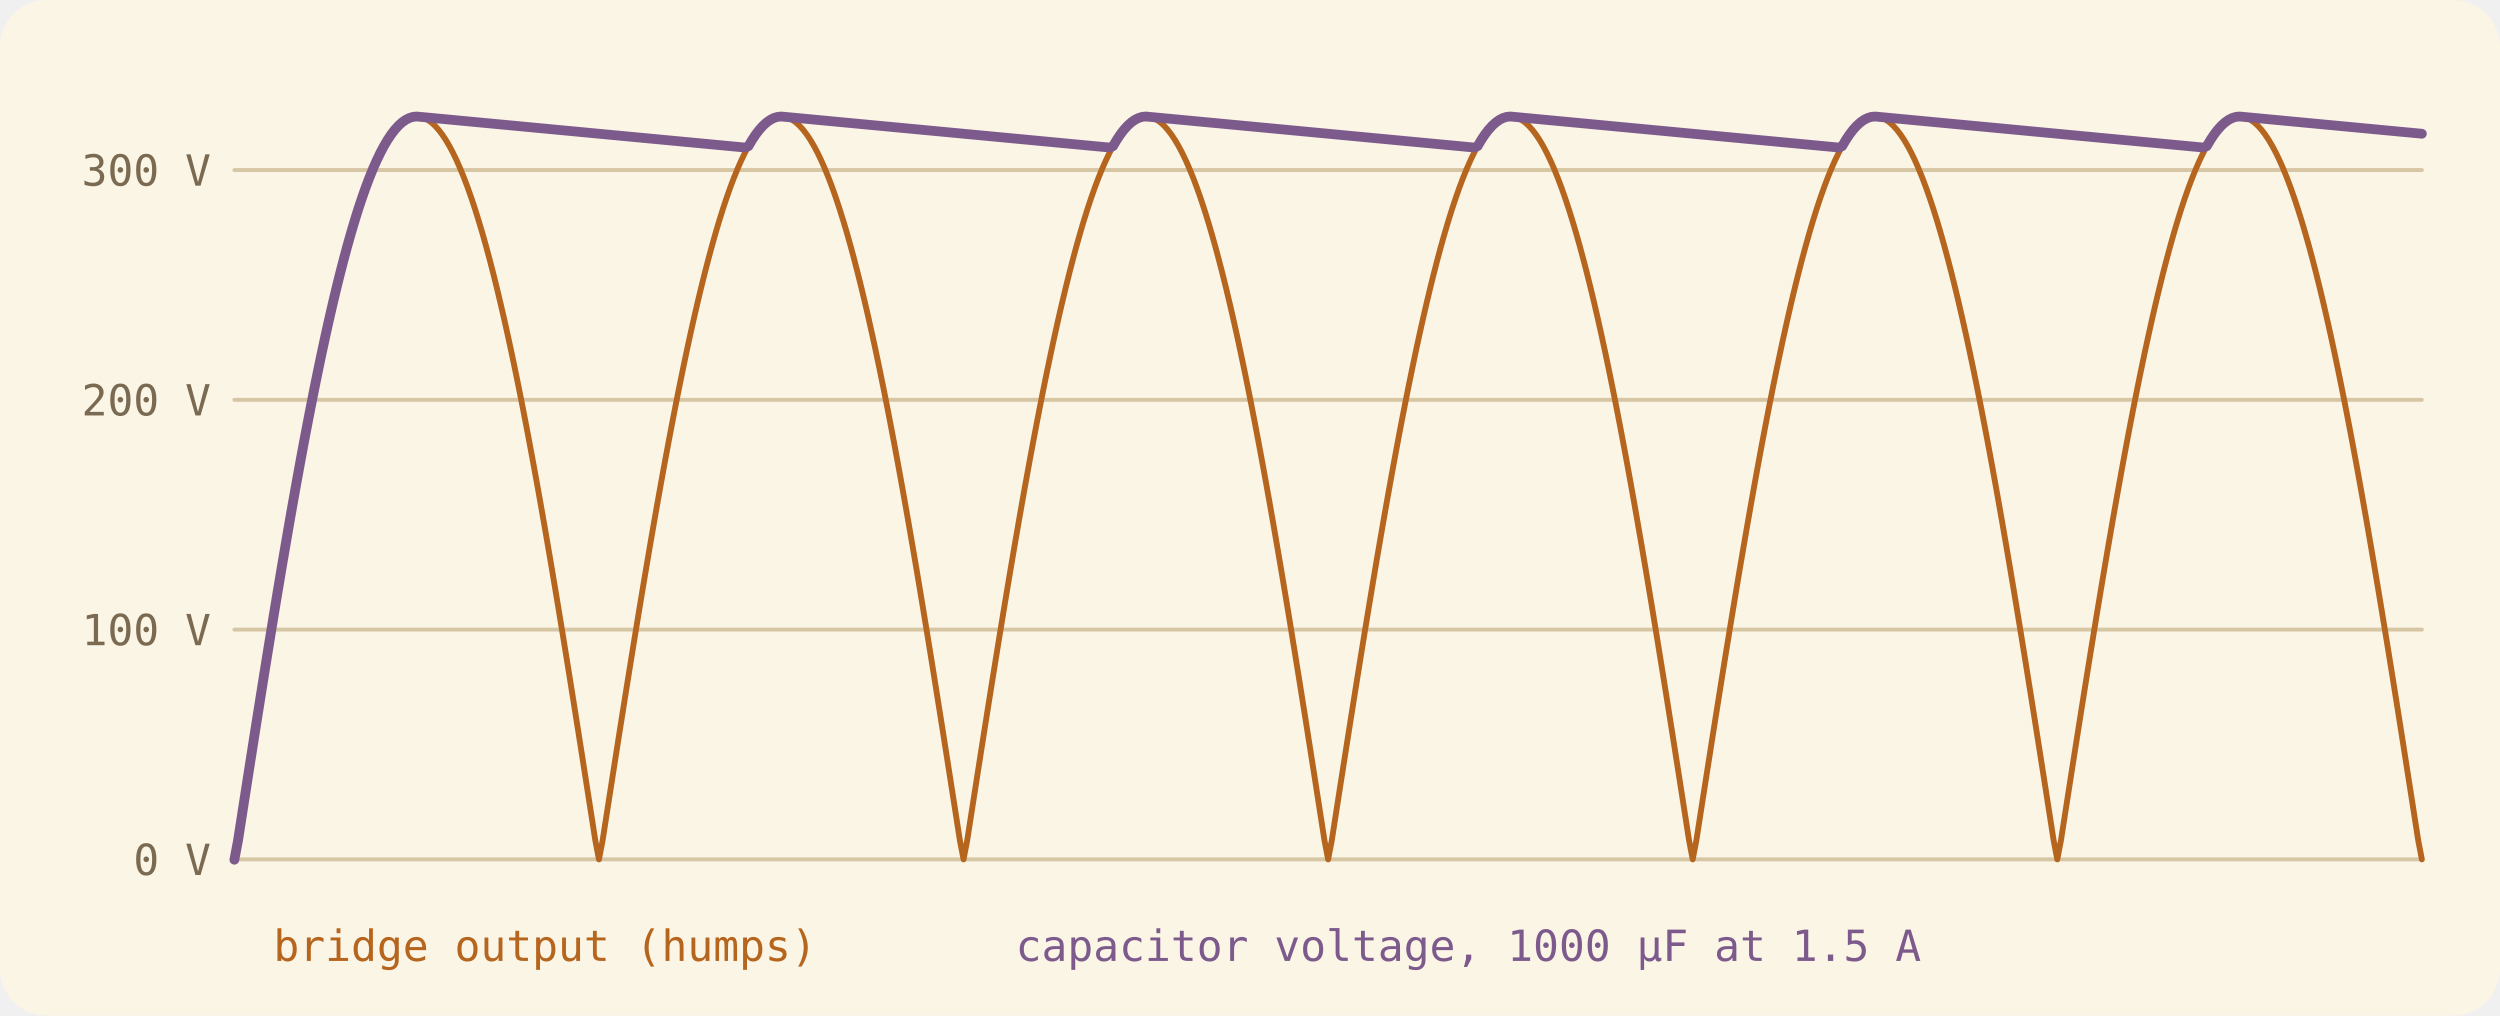
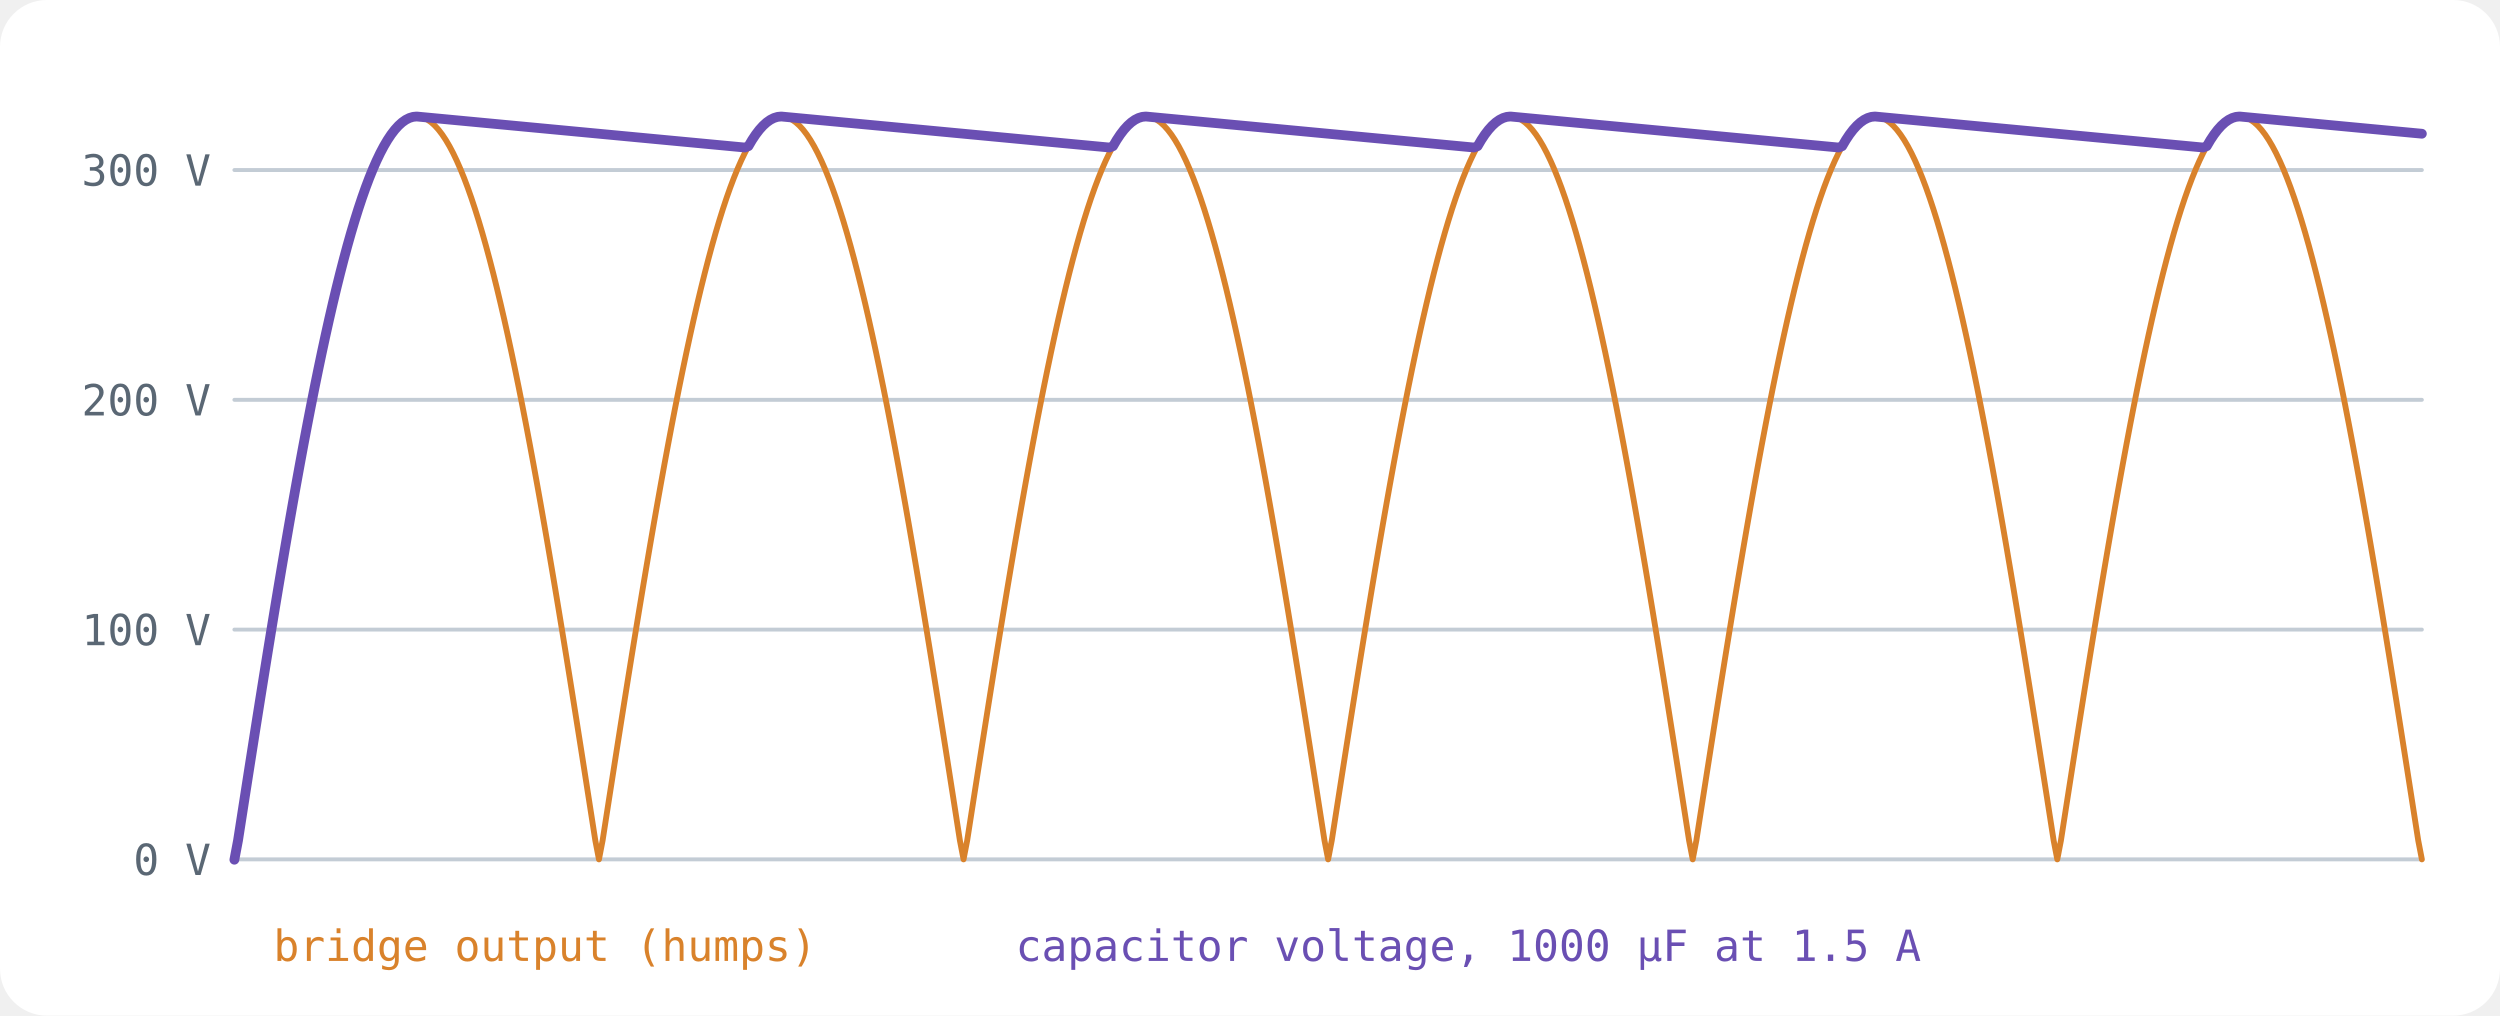
<svg xmlns="http://www.w3.org/2000/svg" viewBox="0 0 640 260" width="640" height="260">
-   <rect width="640" height="260" rx="12" fill="#fbf5e6" />
-   <polyline points="60,220.0 620,220.0" fill="none" stroke="#d6c6a4" stroke-width="1" stroke-linecap="round" stroke-linejoin="round" />
-   <text x="54" y="224.0" font-family="JetBrains Mono, monospace" font-size="11" font-weight="400" fill="#7a6a52" text-anchor="end">0 V</text>
-   <polyline points="60,161.176 620,161.176" fill="none" stroke="#d6c6a4" stroke-width="1" stroke-linecap="round" stroke-linejoin="round" />
-   <text x="54" y="165.176" font-family="JetBrains Mono, monospace" font-size="11" font-weight="400" fill="#7a6a52" text-anchor="end">100 V</text>
-   <polyline points="60,102.353 620,102.353" fill="none" stroke="#d6c6a4" stroke-width="1" stroke-linecap="round" stroke-linejoin="round" />
-   <text x="54" y="106.353" font-family="JetBrains Mono, monospace" font-size="11" font-weight="400" fill="#7a6a52" text-anchor="end">200 V</text>
-   <polyline points="60,43.529 620,43.529" fill="none" stroke="#d6c6a4" stroke-width="1" stroke-linecap="round" stroke-linejoin="round" />
-   <text x="54" y="47.529" font-family="JetBrains Mono, monospace" font-size="11" font-weight="400" fill="#7a6a52" text-anchor="end">300 V</text>
-   <polyline points="60.0,220.0 60.933,215.166 61.867,209.161 62.8,203.169 63.733,197.194 64.667,191.242 65.6,185.321 66.533,179.434 67.467,173.589 68.4,167.791 69.333,162.045 70.267,156.358 71.2,150.735 72.133,145.181 73.067,139.702 74.0,134.304 74.933,128.991 75.867,123.77 76.8,118.644 77.733,113.62 78.667,108.702 79.6,103.895 80.533,99.204 81.467,94.633 82.4,90.186 83.333,85.87 84.267,81.686 85.2,77.641 86.133,73.736 87.067,69.978 88.0,66.369 88.933,62.912 89.867,59.612 90.8,56.471 91.733,53.493 92.667,50.68 93.6,48.035 94.533,45.561 95.467,43.261 96.4,41.136 97.333,39.189 98.267,37.421 99.2,35.835 100.133,34.432 101.067,33.213 102.0,32.179 102.933,31.332 103.867,30.673 104.8,30.201 105.733,29.918 106.667,29.824 107.6,29.918 108.533,30.201 109.467,30.673 110.4,31.332 111.333,32.179 112.267,33.213 113.2,34.432 114.133,35.835 115.067,37.421 116.0,39.189 116.933,41.136 117.867,43.261 118.8,45.561 119.733,48.035 120.667,50.68 121.6,53.493 122.533,56.471 123.467,59.612 124.4,62.912 125.333,66.369 126.267,69.978 127.2,73.736 128.133,77.641 129.067,81.686 130.0,85.87 130.933,90.186 131.867,94.633 132.8,99.204 133.733,103.895 134.667,108.702 135.6,113.62 136.533,118.644 137.467,123.77 138.4,128.991 139.333,134.304 140.267,139.702 141.2,145.181 142.133,150.735 143.067,156.358 144.0,162.045 144.933,167.791 145.867,173.589 146.8,179.434 147.733,185.321 148.667,191.242 149.6,197.194 150.533,203.169 151.467,209.161 152.4,215.166 153.333,220.0 154.267,215.166 155.2,209.161 156.133,203.169 157.067,197.194 158.0,191.242 158.933,185.321 159.867,179.434 160.8,173.589 161.733,167.791 162.667,162.045 163.6,156.358 164.533,150.735 165.467,145.181 166.4,139.702 167.333,134.304 168.267,128.991 169.2,123.77 170.133,118.644 171.067,113.62 172.0,108.702 172.933,103.895 173.867,99.204 174.8,94.633 175.733,90.186 176.667,85.87 177.6,81.686 178.533,77.641 179.467,73.736 180.4,69.978 181.333,66.369 182.267,62.912 183.2,59.612 184.133,56.471 185.067,53.493 186.0,50.68 186.933,48.035 187.867,45.561 188.8,43.261 189.733,41.136 190.667,39.189 191.6,37.421 192.533,35.835 193.467,34.432 194.4,33.213 195.333,32.179 196.267,31.332 197.2,30.673 198.133,30.201 199.067,29.918 200.0,29.824 200.933,29.918 201.867,30.201 202.8,30.673 203.733,31.332 204.667,32.179 205.6,33.213 206.533,34.432 207.467,35.835 208.4,37.421 209.333,39.189 210.267,41.136 211.2,43.261 212.133,45.561 213.067,48.035 214.0,50.68 214.933,53.493 215.867,56.471 216.8,59.612 217.733,62.912 218.667,66.369 219.6,69.978 220.533,73.736 221.467,77.641 222.4,81.686 223.333,85.87 224.267,90.186 225.2,94.633 226.133,99.204 227.067,103.895 228.0,108.702 228.933,113.62 229.867,118.644 230.8,123.77 231.733,128.991 232.667,134.304 233.6,139.702 234.533,145.181 235.467,150.735 236.4,156.358 237.333,162.045 238.267,167.791 239.2,173.589 240.133,179.434 241.067,185.321 242.0,191.242 242.933,197.194 243.867,203.169 244.8,209.161 245.733,215.166 246.667,220.0 247.6,215.166 248.533,209.161 249.467,203.169 250.4,197.194 251.333,191.242 252.267,185.321 253.2,179.434 254.133,173.589 255.067,167.791 256.0,162.045 256.933,156.358 257.867,150.735 258.8,145.181 259.733,139.702 260.667,134.304 261.6,128.991 262.533,123.77 263.467,118.644 264.4,113.62 265.333,108.702 266.267,103.895 267.2,99.204 268.133,94.633 269.067,90.186 270.0,85.87 270.933,81.686 271.867,77.641 272.8,73.736 273.733,69.978 274.667,66.369 275.6,62.912 276.533,59.612 277.467,56.471 278.4,53.493 279.333,50.68 280.267,48.035 281.2,45.561 282.133,43.261 283.067,41.136 284.0,39.189 284.933,37.421 285.867,35.835 286.8,34.432 287.733,33.213 288.667,32.179 289.6,31.332 290.533,30.673 291.467,30.201 292.4,29.918 293.333,29.824 294.267,29.918 295.2,30.201 296.133,30.673 297.067,31.332 298.0,32.179 298.933,33.213 299.867,34.432 300.8,35.835 301.733,37.421 302.667,39.189 303.6,41.136 304.533,43.261 305.467,45.561 306.4,48.035 307.333,50.68 308.267,53.493 309.2,56.471 310.133,59.612 311.067,62.912 312.0,66.369 312.933,69.978 313.867,73.736 314.8,77.641 315.733,81.686 316.667,85.87 317.6,90.186 318.533,94.633 319.467,99.204 320.4,103.895 321.333,108.702 322.267,113.62 323.2,118.644 324.133,123.77 325.067,128.991 326.0,134.304 326.933,139.702 327.867,145.181 328.8,150.735 329.733,156.358 330.667,162.045 331.6,167.791 332.533,173.589 333.467,179.434 334.4,185.321 335.333,191.242 336.267,197.194 337.2,203.169 338.133,209.161 339.067,215.166 340.0,220.0 340.933,215.166 341.867,209.161 342.8,203.169 343.733,197.194 344.667,191.242 345.6,185.321 346.533,179.434 347.467,173.589 348.4,167.791 349.333,162.045 350.267,156.358 351.2,150.735 352.133,145.181 353.067,139.702 354.0,134.304 354.933,128.991 355.867,123.77 356.8,118.644 357.733,113.62 358.667,108.702 359.6,103.895 360.533,99.204 361.467,94.633 362.4,90.186 363.333,85.87 364.267,81.686 365.2,77.641 366.133,73.736 367.067,69.978 368.0,66.369 368.933,62.912 369.867,59.612 370.8,56.471 371.733,53.493 372.667,50.68 373.6,48.035 374.533,45.561 375.467,43.261 376.4,41.136 377.333,39.189 378.267,37.421 379.2,35.835 380.133,34.432 381.067,33.213 382.0,32.179 382.933,31.332 383.867,30.673 384.8,30.201 385.733,29.918 386.667,29.824 387.6,29.918 388.533,30.201 389.467,30.673 390.4,31.332 391.333,32.179 392.267,33.213 393.2,34.432 394.133,35.835 395.067,37.421 396.0,39.189 396.933,41.136 397.867,43.261 398.8,45.561 399.733,48.035 400.667,50.68 401.6,53.493 402.533,56.471 403.467,59.612 404.4,62.912 405.333,66.369 406.267,69.978 407.2,73.736 408.133,77.641 409.067,81.686 410.0,85.87 410.933,90.186 411.867,94.633 412.8,99.204 413.733,103.895 414.667,108.702 415.6,113.62 416.533,118.644 417.467,123.77 418.4,128.991 419.333,134.304 420.267,139.702 421.2,145.181 422.133,150.735 423.067,156.358 424.0,162.045 424.933,167.791 425.867,173.589 426.8,179.434 427.733,185.321 428.667,191.242 429.6,197.194 430.533,203.169 431.467,209.161 432.4,215.166 433.333,220.0 434.267,215.166 435.2,209.161 436.133,203.169 437.067,197.194 438.0,191.242 438.933,185.321 439.867,179.434 440.8,173.589 441.733,167.791 442.667,162.045 443.6,156.358 444.533,150.735 445.467,145.181 446.4,139.702 447.333,134.304 448.267,128.991 449.2,123.77 450.133,118.644 451.067,113.62 452.0,108.702 452.933,103.895 453.867,99.204 454.8,94.633 455.733,90.186 456.667,85.87 457.6,81.686 458.533,77.641 459.467,73.736 460.4,69.978 461.333,66.369 462.267,62.912 463.2,59.612 464.133,56.471 465.067,53.493 466.0,50.68 466.933,48.035 467.867,45.561 468.8,43.261 469.733,41.136 470.667,39.189 471.6,37.421 472.533,35.835 473.467,34.432 474.4,33.213 475.333,32.179 476.267,31.332 477.2,30.673 478.133,30.201 479.067,29.918 480.0,29.824 480.933,29.918 481.867,30.201 482.8,30.673 483.733,31.332 484.667,32.179 485.6,33.213 486.533,34.432 487.467,35.835 488.4,37.421 489.333,39.189 490.267,41.136 491.2,43.261 492.133,45.561 493.067,48.035 494.0,50.68 494.933,53.493 495.867,56.471 496.8,59.612 497.733,62.912 498.667,66.369 499.6,69.978 500.533,73.736 501.467,77.641 502.4,81.686 503.333,85.87 504.267,90.186 505.2,94.633 506.133,99.204 507.067,103.895 508.0,108.702 508.933,113.62 509.867,118.644 510.8,123.77 511.733,128.991 512.667,134.304 513.6,139.702 514.533,145.181 515.467,150.735 516.4,156.358 517.333,162.045 518.267,167.791 519.2,173.589 520.133,179.434 521.067,185.321 522.0,191.242 522.933,197.194 523.867,203.169 524.8,209.161 525.733,215.166 526.667,220.0 527.6,215.166 528.533,209.161 529.467,203.169 530.4,197.194 531.333,191.242 532.267,185.321 533.2,179.434 534.133,173.589 535.067,167.791 536.0,162.045 536.933,156.358 537.867,150.735 538.8,145.181 539.733,139.702 540.667,134.304 541.6,128.991 542.533,123.77 543.467,118.644 544.4,113.62 545.333,108.702 546.267,103.895 547.2,99.204 548.133,94.633 549.067,90.186 550.0,85.87 550.933,81.686 551.867,77.641 552.8,73.736 553.733,69.978 554.667,66.369 555.6,62.912 556.533,59.612 557.467,56.471 558.4,53.493 559.333,50.68 560.267,48.035 561.2,45.561 562.133,43.261 563.067,41.136 564.0,39.189 564.933,37.421 565.867,35.835 566.8,34.432 567.733,33.213 568.667,32.179 569.6,31.332 570.533,30.673 571.467,30.201 572.4,29.918 573.333,29.824 574.267,29.918 575.2,30.201 576.133,30.673 577.067,31.332 578.0,32.179 578.933,33.213 579.867,34.432 580.8,35.835 581.733,37.421 582.667,39.189 583.6,41.136 584.533,43.261 585.467,45.561 586.4,48.035 587.333,50.68 588.267,53.493 589.2,56.471 590.133,59.612 591.067,62.912 592.0,66.369 592.933,69.978 593.867,73.736 594.8,77.641 595.733,81.686 596.667,85.87 597.6,90.186 598.533,94.633 599.467,99.204 600.4,103.895 601.333,108.702 602.267,113.62 603.2,118.644 604.133,123.77 605.067,128.991 606.0,134.304 606.933,139.702 607.867,145.181 608.8,150.735 609.733,156.358 610.667,162.045 611.6,167.791 612.533,173.589 613.467,179.434 614.4,185.321 615.333,191.242 616.267,197.194 617.2,203.169 618.133,209.161 619.067,215.166 620.0,220.0" fill="none" stroke="#b5651d" stroke-width="1.5" stroke-linecap="round" stroke-linejoin="round" />
-   <polyline points="60.0,220.088 60.933,215.166 61.867,209.161 62.8,203.169 63.733,197.194 64.667,191.242 65.6,185.321 66.533,179.434 67.467,173.589 68.4,167.791 69.333,162.045 70.267,156.358 71.2,150.735 72.133,145.181 73.067,139.702 74.0,134.304 74.933,128.991 75.867,123.77 76.8,118.644 77.733,113.62 78.667,108.702 79.6,103.895 80.533,99.204 81.467,94.633 82.4,90.186 83.333,85.87 84.267,81.686 85.2,77.641 86.133,73.736 87.067,69.978 88.0,66.369 88.933,62.912 89.867,59.612 90.8,56.471 91.733,53.493 92.667,50.68 93.6,48.035 94.533,45.561 95.467,43.261 96.4,41.136 97.333,39.189 98.267,37.421 99.2,35.835 100.133,34.432 101.067,33.213 102.0,32.179 102.933,31.332 103.867,30.673 104.8,30.201 105.733,29.918 106.667,29.824 107.6,29.912 108.533,30 109.467,30.088 110.4,30.176 111.333,30.265 112.267,30.353 113.2,30.441 114.133,30.529 115.067,30.618 116.0,30.706 116.933,30.794 117.867,30.882 118.8,30.971 119.733,31.059 120.667,31.147 121.6,31.235 122.533,31.324 123.467,31.412 124.4,31.5 125.333,31.588 126.267,31.676 127.2,31.765 128.133,31.853 129.067,31.941 130.0,32.029 130.933,32.118 131.867,32.206 132.8,32.294 133.733,32.382 134.667,32.471 135.6,32.559 136.533,32.647 137.467,32.735 138.4,32.824 139.333,32.912 140.267,33 141.2,33.088 142.133,33.176 143.067,33.265 144.0,33.353 144.933,33.441 145.867,33.529 146.8,33.618 147.733,33.706 148.667,33.794 149.6,33.882 150.533,33.971 151.467,34.059 152.4,34.147 153.333,34.235 154.267,34.324 155.2,34.412 156.133,34.5 157.067,34.588 158.0,34.676 158.933,34.765 159.867,34.853 160.8,34.941 161.733,35.029 162.667,35.118 163.6,35.206 164.533,35.294 165.467,35.382 166.4,35.471 167.333,35.559 168.267,35.647 169.2,35.735 170.133,35.824 171.067,35.912 172.0,36 172.933,36.088 173.867,36.176 174.8,36.265 175.733,36.353 176.667,36.441 177.6,36.529 178.533,36.618 179.467,36.706 180.4,36.794 181.333,36.882 182.267,36.971 183.2,37.059 184.133,37.147 185.067,37.235 186.0,37.324 186.933,37.412 187.867,37.5 188.8,37.588 189.733,37.676 190.667,37.765 191.6,37.421 192.533,35.835 193.467,34.432 194.4,33.213 195.333,32.179 196.267,31.332 197.2,30.673 198.133,30.201 199.067,29.918 200.0,29.824 200.933,29.912 201.867,30 202.8,30.088 203.733,30.176 204.667,30.265 205.6,30.353 206.533,30.441 207.467,30.529 208.4,30.618 209.333,30.706 210.267,30.794 211.2,30.882 212.133,30.971 213.067,31.059 214.0,31.147 214.933,31.235 215.867,31.324 216.8,31.412 217.733,31.5 218.667,31.588 219.6,31.676 220.533,31.765 221.467,31.853 222.4,31.941 223.333,32.029 224.267,32.118 225.2,32.206 226.133,32.294 227.067,32.382 228.0,32.471 228.933,32.559 229.867,32.647 230.8,32.735 231.733,32.824 232.667,32.912 233.6,33 234.533,33.088 235.467,33.176 236.4,33.265 237.333,33.353 238.267,33.441 239.2,33.529 240.133,33.618 241.067,33.706 242.0,33.794 242.933,33.882 243.867,33.971 244.8,34.059 245.733,34.147 246.667,34.235 247.6,34.324 248.533,34.412 249.467,34.5 250.4,34.588 251.333,34.676 252.267,34.765 253.2,34.853 254.133,34.941 255.067,35.029 256.0,35.118 256.933,35.206 257.867,35.294 258.8,35.382 259.733,35.471 260.667,35.559 261.6,35.647 262.533,35.735 263.467,35.824 264.4,35.912 265.333,36 266.267,36.088 267.2,36.176 268.133,36.265 269.067,36.353 270.0,36.441 270.933,36.529 271.867,36.618 272.8,36.706 273.733,36.794 274.667,36.882 275.6,36.971 276.533,37.059 277.467,37.147 278.4,37.235 279.333,37.324 280.267,37.412 281.2,37.5 282.133,37.588 283.067,37.676 284.0,37.765 284.933,37.421 285.867,35.835 286.8,34.432 287.733,33.213 288.667,32.179 289.6,31.332 290.533,30.673 291.467,30.201 292.4,29.918 293.333,29.824 294.267,29.912 295.2,30 296.133,30.088 297.067,30.176 298.0,30.265 298.933,30.353 299.867,30.441 300.8,30.529 301.733,30.618 302.667,30.706 303.6,30.794 304.533,30.882 305.467,30.971 306.4,31.059 307.333,31.147 308.267,31.235 309.2,31.324 310.133,31.412 311.067,31.5 312.0,31.588 312.933,31.676 313.867,31.765 314.8,31.853 315.733,31.941 316.667,32.029 317.6,32.118 318.533,32.206 319.467,32.294 320.4,32.382 321.333,32.471 322.267,32.559 323.2,32.647 324.133,32.735 325.067,32.824 326.0,32.912 326.933,33 327.867,33.088 328.8,33.176 329.733,33.265 330.667,33.353 331.6,33.441 332.533,33.529 333.467,33.618 334.4,33.706 335.333,33.794 336.267,33.882 337.2,33.971 338.133,34.059 339.067,34.147 340.0,34.235 340.933,34.324 341.867,34.412 342.8,34.5 343.733,34.588 344.667,34.676 345.6,34.765 346.533,34.853 347.467,34.941 348.4,35.029 349.333,35.118 350.267,35.206 351.2,35.294 352.133,35.382 353.067,35.471 354.0,35.559 354.933,35.647 355.867,35.735 356.8,35.824 357.733,35.912 358.667,36 359.6,36.088 360.533,36.176 361.467,36.265 362.4,36.353 363.333,36.441 364.267,36.529 365.2,36.618 366.133,36.706 367.067,36.794 368.0,36.882 368.933,36.971 369.867,37.059 370.8,37.147 371.733,37.235 372.667,37.324 373.6,37.412 374.533,37.5 375.467,37.588 376.4,37.676 377.333,37.765 378.267,37.421 379.2,35.835 380.133,34.432 381.067,33.213 382.0,32.179 382.933,31.332 383.867,30.673 384.8,30.201 385.733,29.918 386.667,29.824 387.6,29.912 388.533,30 389.467,30.088 390.4,30.176 391.333,30.265 392.267,30.353 393.2,30.441 394.133,30.529 395.067,30.618 396.0,30.706 396.933,30.794 397.867,30.882 398.8,30.971 399.733,31.059 400.667,31.147 401.6,31.235 402.533,31.324 403.467,31.412 404.4,31.5 405.333,31.588 406.267,31.676 407.2,31.765 408.133,31.853 409.067,31.941 410.0,32.029 410.933,32.118 411.867,32.206 412.8,32.294 413.733,32.382 414.667,32.471 415.6,32.559 416.533,32.647 417.467,32.735 418.4,32.824 419.333,32.912 420.267,33 421.2,33.088 422.133,33.176 423.067,33.265 424.0,33.353 424.933,33.441 425.867,33.529 426.8,33.618 427.733,33.706 428.667,33.794 429.6,33.882 430.533,33.971 431.467,34.059 432.4,34.147 433.333,34.235 434.267,34.324 435.2,34.412 436.133,34.5 437.067,34.588 438.0,34.676 438.933,34.765 439.867,34.853 440.8,34.941 441.733,35.029 442.667,35.118 443.6,35.206 444.533,35.294 445.467,35.382 446.4,35.471 447.333,35.559 448.267,35.647 449.2,35.735 450.133,35.824 451.067,35.912 452.0,36 452.933,36.088 453.867,36.176 454.8,36.265 455.733,36.353 456.667,36.441 457.6,36.529 458.533,36.618 459.467,36.706 460.4,36.794 461.333,36.882 462.267,36.971 463.2,37.059 464.133,37.147 465.067,37.235 466.0,37.324 466.933,37.412 467.867,37.5 468.8,37.588 469.733,37.676 470.667,37.765 471.6,37.421 472.533,35.835 473.467,34.432 474.4,33.213 475.333,32.179 476.267,31.332 477.2,30.673 478.133,30.201 479.067,29.918 480.0,29.824 480.933,29.912 481.867,30 482.8,30.088 483.733,30.176 484.667,30.265 485.6,30.353 486.533,30.441 487.467,30.529 488.4,30.618 489.333,30.706 490.267,30.794 491.2,30.882 492.133,30.971 493.067,31.059 494.0,31.147 494.933,31.235 495.867,31.324 496.8,31.412 497.733,31.5 498.667,31.588 499.6,31.676 500.533,31.765 501.467,31.853 502.4,31.941 503.333,32.029 504.267,32.118 505.2,32.206 506.133,32.294 507.067,32.382 508.0,32.471 508.933,32.559 509.867,32.647 510.8,32.735 511.733,32.824 512.667,32.912 513.6,33 514.533,33.088 515.467,33.176 516.4,33.265 517.333,33.353 518.267,33.441 519.2,33.529 520.133,33.618 521.067,33.706 522.0,33.794 522.933,33.882 523.867,33.971 524.8,34.059 525.733,34.147 526.667,34.235 527.6,34.324 528.533,34.412 529.467,34.5 530.4,34.588 531.333,34.676 532.267,34.765 533.2,34.853 534.133,34.941 535.067,35.029 536.0,35.118 536.933,35.206 537.867,35.294 538.8,35.382 539.733,35.471 540.667,35.559 541.6,35.647 542.533,35.735 543.467,35.824 544.4,35.912 545.333,36 546.267,36.088 547.2,36.176 548.133,36.265 549.067,36.353 550.0,36.441 550.933,36.529 551.867,36.618 552.8,36.706 553.733,36.794 554.667,36.882 555.6,36.971 556.533,37.059 557.467,37.147 558.4,37.235 559.333,37.324 560.267,37.412 561.2,37.5 562.133,37.588 563.067,37.676 564.0,37.765 564.933,37.421 565.867,35.835 566.8,34.432 567.733,33.213 568.667,32.179 569.6,31.332 570.533,30.673 571.467,30.201 572.4,29.918 573.333,29.824 574.267,29.912 575.2,30 576.133,30.088 577.067,30.176 578.0,30.265 578.933,30.353 579.867,30.441 580.8,30.529 581.733,30.618 582.667,30.706 583.6,30.794 584.533,30.882 585.467,30.971 586.4,31.059 587.333,31.147 588.267,31.235 589.2,31.324 590.133,31.412 591.067,31.5 592.0,31.588 592.933,31.676 593.867,31.765 594.8,31.853 595.733,31.941 596.667,32.029 597.6,32.118 598.533,32.206 599.467,32.294 600.4,32.382 601.333,32.471 602.267,32.559 603.2,32.647 604.133,32.735 605.067,32.824 606.0,32.912 606.933,33 607.867,33.088 608.8,33.176 609.733,33.265 610.667,33.353 611.6,33.441 612.533,33.529 613.467,33.618 614.4,33.706 615.333,33.794 616.267,33.882 617.2,33.971 618.133,34.059 619.067,34.147 620.0,34.235" fill="none" stroke="#7d5a8c" stroke-width="2.5" stroke-linecap="round" stroke-linejoin="round" />
-   <text x="70" y="246" font-family="JetBrains Mono, monospace" font-size="11" font-weight="400" fill="#b5651d" text-anchor="start">bridge output (humps)</text>
-   <text x="260" y="246" font-family="JetBrains Mono, monospace" font-size="11" font-weight="400" fill="#7d5a8c" text-anchor="start">capacitor voltage, 1000 µF at 1.5 A</text>
+   <rect width="640" height="260" rx="12" fill="#ffffff" />
+   <polyline points="60,220.0 620,220.0" fill="none" stroke="#c3ccd5" stroke-width="1" stroke-linecap="round" stroke-linejoin="round" />
+   <text x="54" y="224.0" font-family="JetBrains Mono, monospace" font-size="11" font-weight="400" fill="#5a6774" text-anchor="end">0 V</text>
+   <polyline points="60,161.176 620,161.176" fill="none" stroke="#c3ccd5" stroke-width="1" stroke-linecap="round" stroke-linejoin="round" />
+   <text x="54" y="165.176" font-family="JetBrains Mono, monospace" font-size="11" font-weight="400" fill="#5a6774" text-anchor="end">100 V</text>
+   <polyline points="60,102.353 620,102.353" fill="none" stroke="#c3ccd5" stroke-width="1" stroke-linecap="round" stroke-linejoin="round" />
+   <text x="54" y="106.353" font-family="JetBrains Mono, monospace" font-size="11" font-weight="400" fill="#5a6774" text-anchor="end">200 V</text>
+   <polyline points="60,43.529 620,43.529" fill="none" stroke="#c3ccd5" stroke-width="1" stroke-linecap="round" stroke-linejoin="round" />
+   <text x="54" y="47.529" font-family="JetBrains Mono, monospace" font-size="11" font-weight="400" fill="#5a6774" text-anchor="end">300 V</text>
+   <polyline points="60.0,220.0 60.933,215.166 61.867,209.161 62.8,203.169 63.733,197.194 64.667,191.242 65.6,185.321 66.533,179.434 67.467,173.589 68.4,167.791 69.333,162.045 70.267,156.358 71.2,150.735 72.133,145.181 73.067,139.702 74.0,134.304 74.933,128.991 75.867,123.77 76.8,118.644 77.733,113.62 78.667,108.702 79.6,103.895 80.533,99.204 81.467,94.633 82.4,90.186 83.333,85.87 84.267,81.686 85.2,77.641 86.133,73.736 87.067,69.978 88.0,66.369 88.933,62.912 89.867,59.612 90.8,56.471 91.733,53.493 92.667,50.68 93.6,48.035 94.533,45.561 95.467,43.261 96.4,41.136 97.333,39.189 98.267,37.421 99.2,35.835 100.133,34.432 101.067,33.213 102.0,32.179 102.933,31.332 103.867,30.673 104.8,30.201 105.733,29.918 106.667,29.824 107.6,29.918 108.533,30.201 109.467,30.673 110.4,31.332 111.333,32.179 112.267,33.213 113.2,34.432 114.133,35.835 115.067,37.421 116.0,39.189 116.933,41.136 117.867,43.261 118.8,45.561 119.733,48.035 120.667,50.68 121.6,53.493 122.533,56.471 123.467,59.612 124.4,62.912 125.333,66.369 126.267,69.978 127.2,73.736 128.133,77.641 129.067,81.686 130.0,85.87 130.933,90.186 131.867,94.633 132.8,99.204 133.733,103.895 134.667,108.702 135.6,113.62 136.533,118.644 137.467,123.77 138.4,128.991 139.333,134.304 140.267,139.702 141.2,145.181 142.133,150.735 143.067,156.358 144.0,162.045 144.933,167.791 145.867,173.589 146.8,179.434 147.733,185.321 148.667,191.242 149.6,197.194 150.533,203.169 151.467,209.161 152.4,215.166 153.333,220.0 154.267,215.166 155.2,209.161 156.133,203.169 157.067,197.194 158.0,191.242 158.933,185.321 159.867,179.434 160.8,173.589 161.733,167.791 162.667,162.045 163.6,156.358 164.533,150.735 165.467,145.181 166.4,139.702 167.333,134.304 168.267,128.991 169.2,123.77 170.133,118.644 171.067,113.62 172.0,108.702 172.933,103.895 173.867,99.204 174.8,94.633 175.733,90.186 176.667,85.87 177.6,81.686 178.533,77.641 179.467,73.736 180.4,69.978 181.333,66.369 182.267,62.912 183.2,59.612 184.133,56.471 185.067,53.493 186.0,50.68 186.933,48.035 187.867,45.561 188.8,43.261 189.733,41.136 190.667,39.189 191.6,37.421 192.533,35.835 193.467,34.432 194.4,33.213 195.333,32.179 196.267,31.332 197.2,30.673 198.133,30.201 199.067,29.918 200.0,29.824 200.933,29.918 201.867,30.201 202.8,30.673 203.733,31.332 204.667,32.179 205.6,33.213 206.533,34.432 207.467,35.835 208.4,37.421 209.333,39.189 210.267,41.136 211.2,43.261 212.133,45.561 213.067,48.035 214.0,50.68 214.933,53.493 215.867,56.471 216.8,59.612 217.733,62.912 218.667,66.369 219.6,69.978 220.533,73.736 221.467,77.641 222.4,81.686 223.333,85.87 224.267,90.186 225.2,94.633 226.133,99.204 227.067,103.895 228.0,108.702 228.933,113.62 229.867,118.644 230.8,123.77 231.733,128.991 232.667,134.304 233.6,139.702 234.533,145.181 235.467,150.735 236.4,156.358 237.333,162.045 238.267,167.791 239.2,173.589 240.133,179.434 241.067,185.321 242.0,191.242 242.933,197.194 243.867,203.169 244.8,209.161 245.733,215.166 246.667,220.0 247.6,215.166 248.533,209.161 249.467,203.169 250.4,197.194 251.333,191.242 252.267,185.321 253.2,179.434 254.133,173.589 255.067,167.791 256.0,162.045 256.933,156.358 257.867,150.735 258.8,145.181 259.733,139.702 260.667,134.304 261.6,128.991 262.533,123.77 263.467,118.644 264.4,113.62 265.333,108.702 266.267,103.895 267.2,99.204 268.133,94.633 269.067,90.186 270.0,85.87 270.933,81.686 271.867,77.641 272.8,73.736 273.733,69.978 274.667,66.369 275.6,62.912 276.533,59.612 277.467,56.471 278.4,53.493 279.333,50.68 280.267,48.035 281.2,45.561 282.133,43.261 283.067,41.136 284.0,39.189 284.933,37.421 285.867,35.835 286.8,34.432 287.733,33.213 288.667,32.179 289.6,31.332 290.533,30.673 291.467,30.201 292.4,29.918 293.333,29.824 294.267,29.918 295.2,30.201 296.133,30.673 297.067,31.332 298.0,32.179 298.933,33.213 299.867,34.432 300.8,35.835 301.733,37.421 302.667,39.189 303.6,41.136 304.533,43.261 305.467,45.561 306.4,48.035 307.333,50.68 308.267,53.493 309.2,56.471 310.133,59.612 311.067,62.912 312.0,66.369 312.933,69.978 313.867,73.736 314.8,77.641 315.733,81.686 316.667,85.87 317.6,90.186 318.533,94.633 319.467,99.204 320.4,103.895 321.333,108.702 322.267,113.62 323.2,118.644 324.133,123.77 325.067,128.991 326.0,134.304 326.933,139.702 327.867,145.181 328.8,150.735 329.733,156.358 330.667,162.045 331.6,167.791 332.533,173.589 333.467,179.434 334.4,185.321 335.333,191.242 336.267,197.194 337.2,203.169 338.133,209.161 339.067,215.166 340.0,220.0 340.933,215.166 341.867,209.161 342.8,203.169 343.733,197.194 344.667,191.242 345.6,185.321 346.533,179.434 347.467,173.589 348.4,167.791 349.333,162.045 350.267,156.358 351.2,150.735 352.133,145.181 353.067,139.702 354.0,134.304 354.933,128.991 355.867,123.77 356.8,118.644 357.733,113.62 358.667,108.702 359.6,103.895 360.533,99.204 361.467,94.633 362.4,90.186 363.333,85.87 364.267,81.686 365.2,77.641 366.133,73.736 367.067,69.978 368.0,66.369 368.933,62.912 369.867,59.612 370.8,56.471 371.733,53.493 372.667,50.68 373.6,48.035 374.533,45.561 375.467,43.261 376.4,41.136 377.333,39.189 378.267,37.421 379.2,35.835 380.133,34.432 381.067,33.213 382.0,32.179 382.933,31.332 383.867,30.673 384.8,30.201 385.733,29.918 386.667,29.824 387.6,29.918 388.533,30.201 389.467,30.673 390.4,31.332 391.333,32.179 392.267,33.213 393.2,34.432 394.133,35.835 395.067,37.421 396.0,39.189 396.933,41.136 397.867,43.261 398.8,45.561 399.733,48.035 400.667,50.68 401.6,53.493 402.533,56.471 403.467,59.612 404.4,62.912 405.333,66.369 406.267,69.978 407.2,73.736 408.133,77.641 409.067,81.686 410.0,85.87 410.933,90.186 411.867,94.633 412.8,99.204 413.733,103.895 414.667,108.702 415.6,113.62 416.533,118.644 417.467,123.77 418.4,128.991 419.333,134.304 420.267,139.702 421.2,145.181 422.133,150.735 423.067,156.358 424.0,162.045 424.933,167.791 425.867,173.589 426.8,179.434 427.733,185.321 428.667,191.242 429.6,197.194 430.533,203.169 431.467,209.161 432.4,215.166 433.333,220.0 434.267,215.166 435.2,209.161 436.133,203.169 437.067,197.194 438.0,191.242 438.933,185.321 439.867,179.434 440.8,173.589 441.733,167.791 442.667,162.045 443.6,156.358 444.533,150.735 445.467,145.181 446.4,139.702 447.333,134.304 448.267,128.991 449.2,123.77 450.133,118.644 451.067,113.62 452.0,108.702 452.933,103.895 453.867,99.204 454.8,94.633 455.733,90.186 456.667,85.87 457.6,81.686 458.533,77.641 459.467,73.736 460.4,69.978 461.333,66.369 462.267,62.912 463.2,59.612 464.133,56.471 465.067,53.493 466.0,50.68 466.933,48.035 467.867,45.561 468.8,43.261 469.733,41.136 470.667,39.189 471.6,37.421 472.533,35.835 473.467,34.432 474.4,33.213 475.333,32.179 476.267,31.332 477.2,30.673 478.133,30.201 479.067,29.918 480.0,29.824 480.933,29.918 481.867,30.201 482.8,30.673 483.733,31.332 484.667,32.179 485.6,33.213 486.533,34.432 487.467,35.835 488.4,37.421 489.333,39.189 490.267,41.136 491.2,43.261 492.133,45.561 493.067,48.035 494.0,50.68 494.933,53.493 495.867,56.471 496.8,59.612 497.733,62.912 498.667,66.369 499.6,69.978 500.533,73.736 501.467,77.641 502.4,81.686 503.333,85.87 504.267,90.186 505.2,94.633 506.133,99.204 507.067,103.895 508.0,108.702 508.933,113.62 509.867,118.644 510.8,123.77 511.733,128.991 512.667,134.304 513.6,139.702 514.533,145.181 515.467,150.735 516.4,156.358 517.333,162.045 518.267,167.791 519.2,173.589 520.133,179.434 521.067,185.321 522.0,191.242 522.933,197.194 523.867,203.169 524.8,209.161 525.733,215.166 526.667,220.0 527.6,215.166 528.533,209.161 529.467,203.169 530.4,197.194 531.333,191.242 532.267,185.321 533.2,179.434 534.133,173.589 535.067,167.791 536.0,162.045 536.933,156.358 537.867,150.735 538.8,145.181 539.733,139.702 540.667,134.304 541.6,128.991 542.533,123.77 543.467,118.644 544.4,113.62 545.333,108.702 546.267,103.895 547.2,99.204 548.133,94.633 549.067,90.186 550.0,85.87 550.933,81.686 551.867,77.641 552.8,73.736 553.733,69.978 554.667,66.369 555.6,62.912 556.533,59.612 557.467,56.471 558.4,53.493 559.333,50.68 560.267,48.035 561.2,45.561 562.133,43.261 563.067,41.136 564.0,39.189 564.933,37.421 565.867,35.835 566.8,34.432 567.733,33.213 568.667,32.179 569.6,31.332 570.533,30.673 571.467,30.201 572.4,29.918 573.333,29.824 574.267,29.918 575.2,30.201 576.133,30.673 577.067,31.332 578.0,32.179 578.933,33.213 579.867,34.432 580.8,35.835 581.733,37.421 582.667,39.189 583.6,41.136 584.533,43.261 585.467,45.561 586.4,48.035 587.333,50.68 588.267,53.493 589.2,56.471 590.133,59.612 591.067,62.912 592.0,66.369 592.933,69.978 593.867,73.736 594.8,77.641 595.733,81.686 596.667,85.87 597.6,90.186 598.533,94.633 599.467,99.204 600.4,103.895 601.333,108.702 602.267,113.62 603.2,118.644 604.133,123.77 605.067,128.991 606.0,134.304 606.933,139.702 607.867,145.181 608.8,150.735 609.733,156.358 610.667,162.045 611.6,167.791 612.533,173.589 613.467,179.434 614.4,185.321 615.333,191.242 616.267,197.194 617.2,203.169 618.133,209.161 619.067,215.166 620.0,220.0" fill="none" stroke="#d9822b" stroke-width="1.5" stroke-linecap="round" stroke-linejoin="round" />
+   <polyline points="60.0,220.088 60.933,215.166 61.867,209.161 62.8,203.169 63.733,197.194 64.667,191.242 65.6,185.321 66.533,179.434 67.467,173.589 68.4,167.791 69.333,162.045 70.267,156.358 71.2,150.735 72.133,145.181 73.067,139.702 74.0,134.304 74.933,128.991 75.867,123.77 76.8,118.644 77.733,113.62 78.667,108.702 79.6,103.895 80.533,99.204 81.467,94.633 82.4,90.186 83.333,85.87 84.267,81.686 85.2,77.641 86.133,73.736 87.067,69.978 88.0,66.369 88.933,62.912 89.867,59.612 90.8,56.471 91.733,53.493 92.667,50.68 93.6,48.035 94.533,45.561 95.467,43.261 96.4,41.136 97.333,39.189 98.267,37.421 99.2,35.835 100.133,34.432 101.067,33.213 102.0,32.179 102.933,31.332 103.867,30.673 104.8,30.201 105.733,29.918 106.667,29.824 107.6,29.912 108.533,30 109.467,30.088 110.4,30.176 111.333,30.265 112.267,30.353 113.2,30.441 114.133,30.529 115.067,30.618 116.0,30.706 116.933,30.794 117.867,30.882 118.8,30.971 119.733,31.059 120.667,31.147 121.6,31.235 122.533,31.324 123.467,31.412 124.4,31.5 125.333,31.588 126.267,31.676 127.2,31.765 128.133,31.853 129.067,31.941 130.0,32.029 130.933,32.118 131.867,32.206 132.8,32.294 133.733,32.382 134.667,32.471 135.6,32.559 136.533,32.647 137.467,32.735 138.4,32.824 139.333,32.912 140.267,33 141.2,33.088 142.133,33.176 143.067,33.265 144.0,33.353 144.933,33.441 145.867,33.529 146.8,33.618 147.733,33.706 148.667,33.794 149.6,33.882 150.533,33.971 151.467,34.059 152.4,34.147 153.333,34.235 154.267,34.324 155.2,34.412 156.133,34.5 157.067,34.588 158.0,34.676 158.933,34.765 159.867,34.853 160.8,34.941 161.733,35.029 162.667,35.118 163.6,35.206 164.533,35.294 165.467,35.382 166.4,35.471 167.333,35.559 168.267,35.647 169.2,35.735 170.133,35.824 171.067,35.912 172.0,36 172.933,36.088 173.867,36.176 174.8,36.265 175.733,36.353 176.667,36.441 177.6,36.529 178.533,36.618 179.467,36.706 180.4,36.794 181.333,36.882 182.267,36.971 183.2,37.059 184.133,37.147 185.067,37.235 186.0,37.324 186.933,37.412 187.867,37.5 188.8,37.588 189.733,37.676 190.667,37.765 191.6,37.421 192.533,35.835 193.467,34.432 194.4,33.213 195.333,32.179 196.267,31.332 197.2,30.673 198.133,30.201 199.067,29.918 200.0,29.824 200.933,29.912 201.867,30 202.8,30.088 203.733,30.176 204.667,30.265 205.6,30.353 206.533,30.441 207.467,30.529 208.4,30.618 209.333,30.706 210.267,30.794 211.2,30.882 212.133,30.971 213.067,31.059 214.0,31.147 214.933,31.235 215.867,31.324 216.8,31.412 217.733,31.5 218.667,31.588 219.6,31.676 220.533,31.765 221.467,31.853 222.4,31.941 223.333,32.029 224.267,32.118 225.2,32.206 226.133,32.294 227.067,32.382 228.0,32.471 228.933,32.559 229.867,32.647 230.8,32.735 231.733,32.824 232.667,32.912 233.6,33 234.533,33.088 235.467,33.176 236.4,33.265 237.333,33.353 238.267,33.441 239.2,33.529 240.133,33.618 241.067,33.706 242.0,33.794 242.933,33.882 243.867,33.971 244.8,34.059 245.733,34.147 246.667,34.235 247.6,34.324 248.533,34.412 249.467,34.5 250.4,34.588 251.333,34.676 252.267,34.765 253.2,34.853 254.133,34.941 255.067,35.029 256.0,35.118 256.933,35.206 257.867,35.294 258.8,35.382 259.733,35.471 260.667,35.559 261.6,35.647 262.533,35.735 263.467,35.824 264.4,35.912 265.333,36 266.267,36.088 267.2,36.176 268.133,36.265 269.067,36.353 270.0,36.441 270.933,36.529 271.867,36.618 272.8,36.706 273.733,36.794 274.667,36.882 275.6,36.971 276.533,37.059 277.467,37.147 278.4,37.235 279.333,37.324 280.267,37.412 281.2,37.5 282.133,37.588 283.067,37.676 284.0,37.765 284.933,37.421 285.867,35.835 286.8,34.432 287.733,33.213 288.667,32.179 289.6,31.332 290.533,30.673 291.467,30.201 292.4,29.918 293.333,29.824 294.267,29.912 295.2,30 296.133,30.088 297.067,30.176 298.0,30.265 298.933,30.353 299.867,30.441 300.8,30.529 301.733,30.618 302.667,30.706 303.6,30.794 304.533,30.882 305.467,30.971 306.4,31.059 307.333,31.147 308.267,31.235 309.2,31.324 310.133,31.412 311.067,31.5 312.0,31.588 312.933,31.676 313.867,31.765 314.8,31.853 315.733,31.941 316.667,32.029 317.6,32.118 318.533,32.206 319.467,32.294 320.4,32.382 321.333,32.471 322.267,32.559 323.2,32.647 324.133,32.735 325.067,32.824 326.0,32.912 326.933,33 327.867,33.088 328.8,33.176 329.733,33.265 330.667,33.353 331.6,33.441 332.533,33.529 333.467,33.618 334.4,33.706 335.333,33.794 336.267,33.882 337.2,33.971 338.133,34.059 339.067,34.147 340.0,34.235 340.933,34.324 341.867,34.412 342.8,34.5 343.733,34.588 344.667,34.676 345.6,34.765 346.533,34.853 347.467,34.941 348.4,35.029 349.333,35.118 350.267,35.206 351.2,35.294 352.133,35.382 353.067,35.471 354.0,35.559 354.933,35.647 355.867,35.735 356.8,35.824 357.733,35.912 358.667,36 359.6,36.088 360.533,36.176 361.467,36.265 362.4,36.353 363.333,36.441 364.267,36.529 365.2,36.618 366.133,36.706 367.067,36.794 368.0,36.882 368.933,36.971 369.867,37.059 370.8,37.147 371.733,37.235 372.667,37.324 373.6,37.412 374.533,37.5 375.467,37.588 376.4,37.676 377.333,37.765 378.267,37.421 379.2,35.835 380.133,34.432 381.067,33.213 382.0,32.179 382.933,31.332 383.867,30.673 384.8,30.201 385.733,29.918 386.667,29.824 387.6,29.912 388.533,30 389.467,30.088 390.4,30.176 391.333,30.265 392.267,30.353 393.2,30.441 394.133,30.529 395.067,30.618 396.0,30.706 396.933,30.794 397.867,30.882 398.8,30.971 399.733,31.059 400.667,31.147 401.6,31.235 402.533,31.324 403.467,31.412 404.4,31.5 405.333,31.588 406.267,31.676 407.2,31.765 408.133,31.853 409.067,31.941 410.0,32.029 410.933,32.118 411.867,32.206 412.8,32.294 413.733,32.382 414.667,32.471 415.6,32.559 416.533,32.647 417.467,32.735 418.4,32.824 419.333,32.912 420.267,33 421.2,33.088 422.133,33.176 423.067,33.265 424.0,33.353 424.933,33.441 425.867,33.529 426.8,33.618 427.733,33.706 428.667,33.794 429.6,33.882 430.533,33.971 431.467,34.059 432.4,34.147 433.333,34.235 434.267,34.324 435.2,34.412 436.133,34.5 437.067,34.588 438.0,34.676 438.933,34.765 439.867,34.853 440.8,34.941 441.733,35.029 442.667,35.118 443.6,35.206 444.533,35.294 445.467,35.382 446.4,35.471 447.333,35.559 448.267,35.647 449.2,35.735 450.133,35.824 451.067,35.912 452.0,36 452.933,36.088 453.867,36.176 454.8,36.265 455.733,36.353 456.667,36.441 457.6,36.529 458.533,36.618 459.467,36.706 460.4,36.794 461.333,36.882 462.267,36.971 463.2,37.059 464.133,37.147 465.067,37.235 466.0,37.324 466.933,37.412 467.867,37.5 468.8,37.588 469.733,37.676 470.667,37.765 471.6,37.421 472.533,35.835 473.467,34.432 474.4,33.213 475.333,32.179 476.267,31.332 477.2,30.673 478.133,30.201 479.067,29.918 480.0,29.824 480.933,29.912 481.867,30 482.8,30.088 483.733,30.176 484.667,30.265 485.6,30.353 486.533,30.441 487.467,30.529 488.4,30.618 489.333,30.706 490.267,30.794 491.2,30.882 492.133,30.971 493.067,31.059 494.0,31.147 494.933,31.235 495.867,31.324 496.8,31.412 497.733,31.5 498.667,31.588 499.6,31.676 500.533,31.765 501.467,31.853 502.4,31.941 503.333,32.029 504.267,32.118 505.2,32.206 506.133,32.294 507.067,32.382 508.0,32.471 508.933,32.559 509.867,32.647 510.8,32.735 511.733,32.824 512.667,32.912 513.6,33 514.533,33.088 515.467,33.176 516.4,33.265 517.333,33.353 518.267,33.441 519.2,33.529 520.133,33.618 521.067,33.706 522.0,33.794 522.933,33.882 523.867,33.971 524.8,34.059 525.733,34.147 526.667,34.235 527.6,34.324 528.533,34.412 529.467,34.5 530.4,34.588 531.333,34.676 532.267,34.765 533.2,34.853 534.133,34.941 535.067,35.029 536.0,35.118 536.933,35.206 537.867,35.294 538.8,35.382 539.733,35.471 540.667,35.559 541.6,35.647 542.533,35.735 543.467,35.824 544.4,35.912 545.333,36 546.267,36.088 547.2,36.176 548.133,36.265 549.067,36.353 550.0,36.441 550.933,36.529 551.867,36.618 552.8,36.706 553.733,36.794 554.667,36.882 555.6,36.971 556.533,37.059 557.467,37.147 558.4,37.235 559.333,37.324 560.267,37.412 561.2,37.5 562.133,37.588 563.067,37.676 564.0,37.765 564.933,37.421 565.867,35.835 566.8,34.432 567.733,33.213 568.667,32.179 569.6,31.332 570.533,30.673 571.467,30.201 572.4,29.918 573.333,29.824 574.267,29.912 575.2,30 576.133,30.088 577.067,30.176 578.0,30.265 578.933,30.353 579.867,30.441 580.8,30.529 581.733,30.618 582.667,30.706 583.6,30.794 584.533,30.882 585.467,30.971 586.4,31.059 587.333,31.147 588.267,31.235 589.2,31.324 590.133,31.412 591.067,31.5 592.0,31.588 592.933,31.676 593.867,31.765 594.8,31.853 595.733,31.941 596.667,32.029 597.6,32.118 598.533,32.206 599.467,32.294 600.4,32.382 601.333,32.471 602.267,32.559 603.2,32.647 604.133,32.735 605.067,32.824 606.0,32.912 606.933,33 607.867,33.088 608.8,33.176 609.733,33.265 610.667,33.353 611.6,33.441 612.533,33.529 613.467,33.618 614.4,33.706 615.333,33.794 616.267,33.882 617.2,33.971 618.133,34.059 619.067,34.147 620.0,34.235" fill="none" stroke="#6a4fb3" stroke-width="2.5" stroke-linecap="round" stroke-linejoin="round" />
+   <text x="70" y="246" font-family="JetBrains Mono, monospace" font-size="11" font-weight="400" fill="#d9822b" text-anchor="start">bridge output (humps)</text>
+   <text x="260" y="246" font-family="JetBrains Mono, monospace" font-size="11" font-weight="400" fill="#6a4fb3" text-anchor="start">capacitor voltage, 1000 µF at 1.5 A</text>
</svg>
